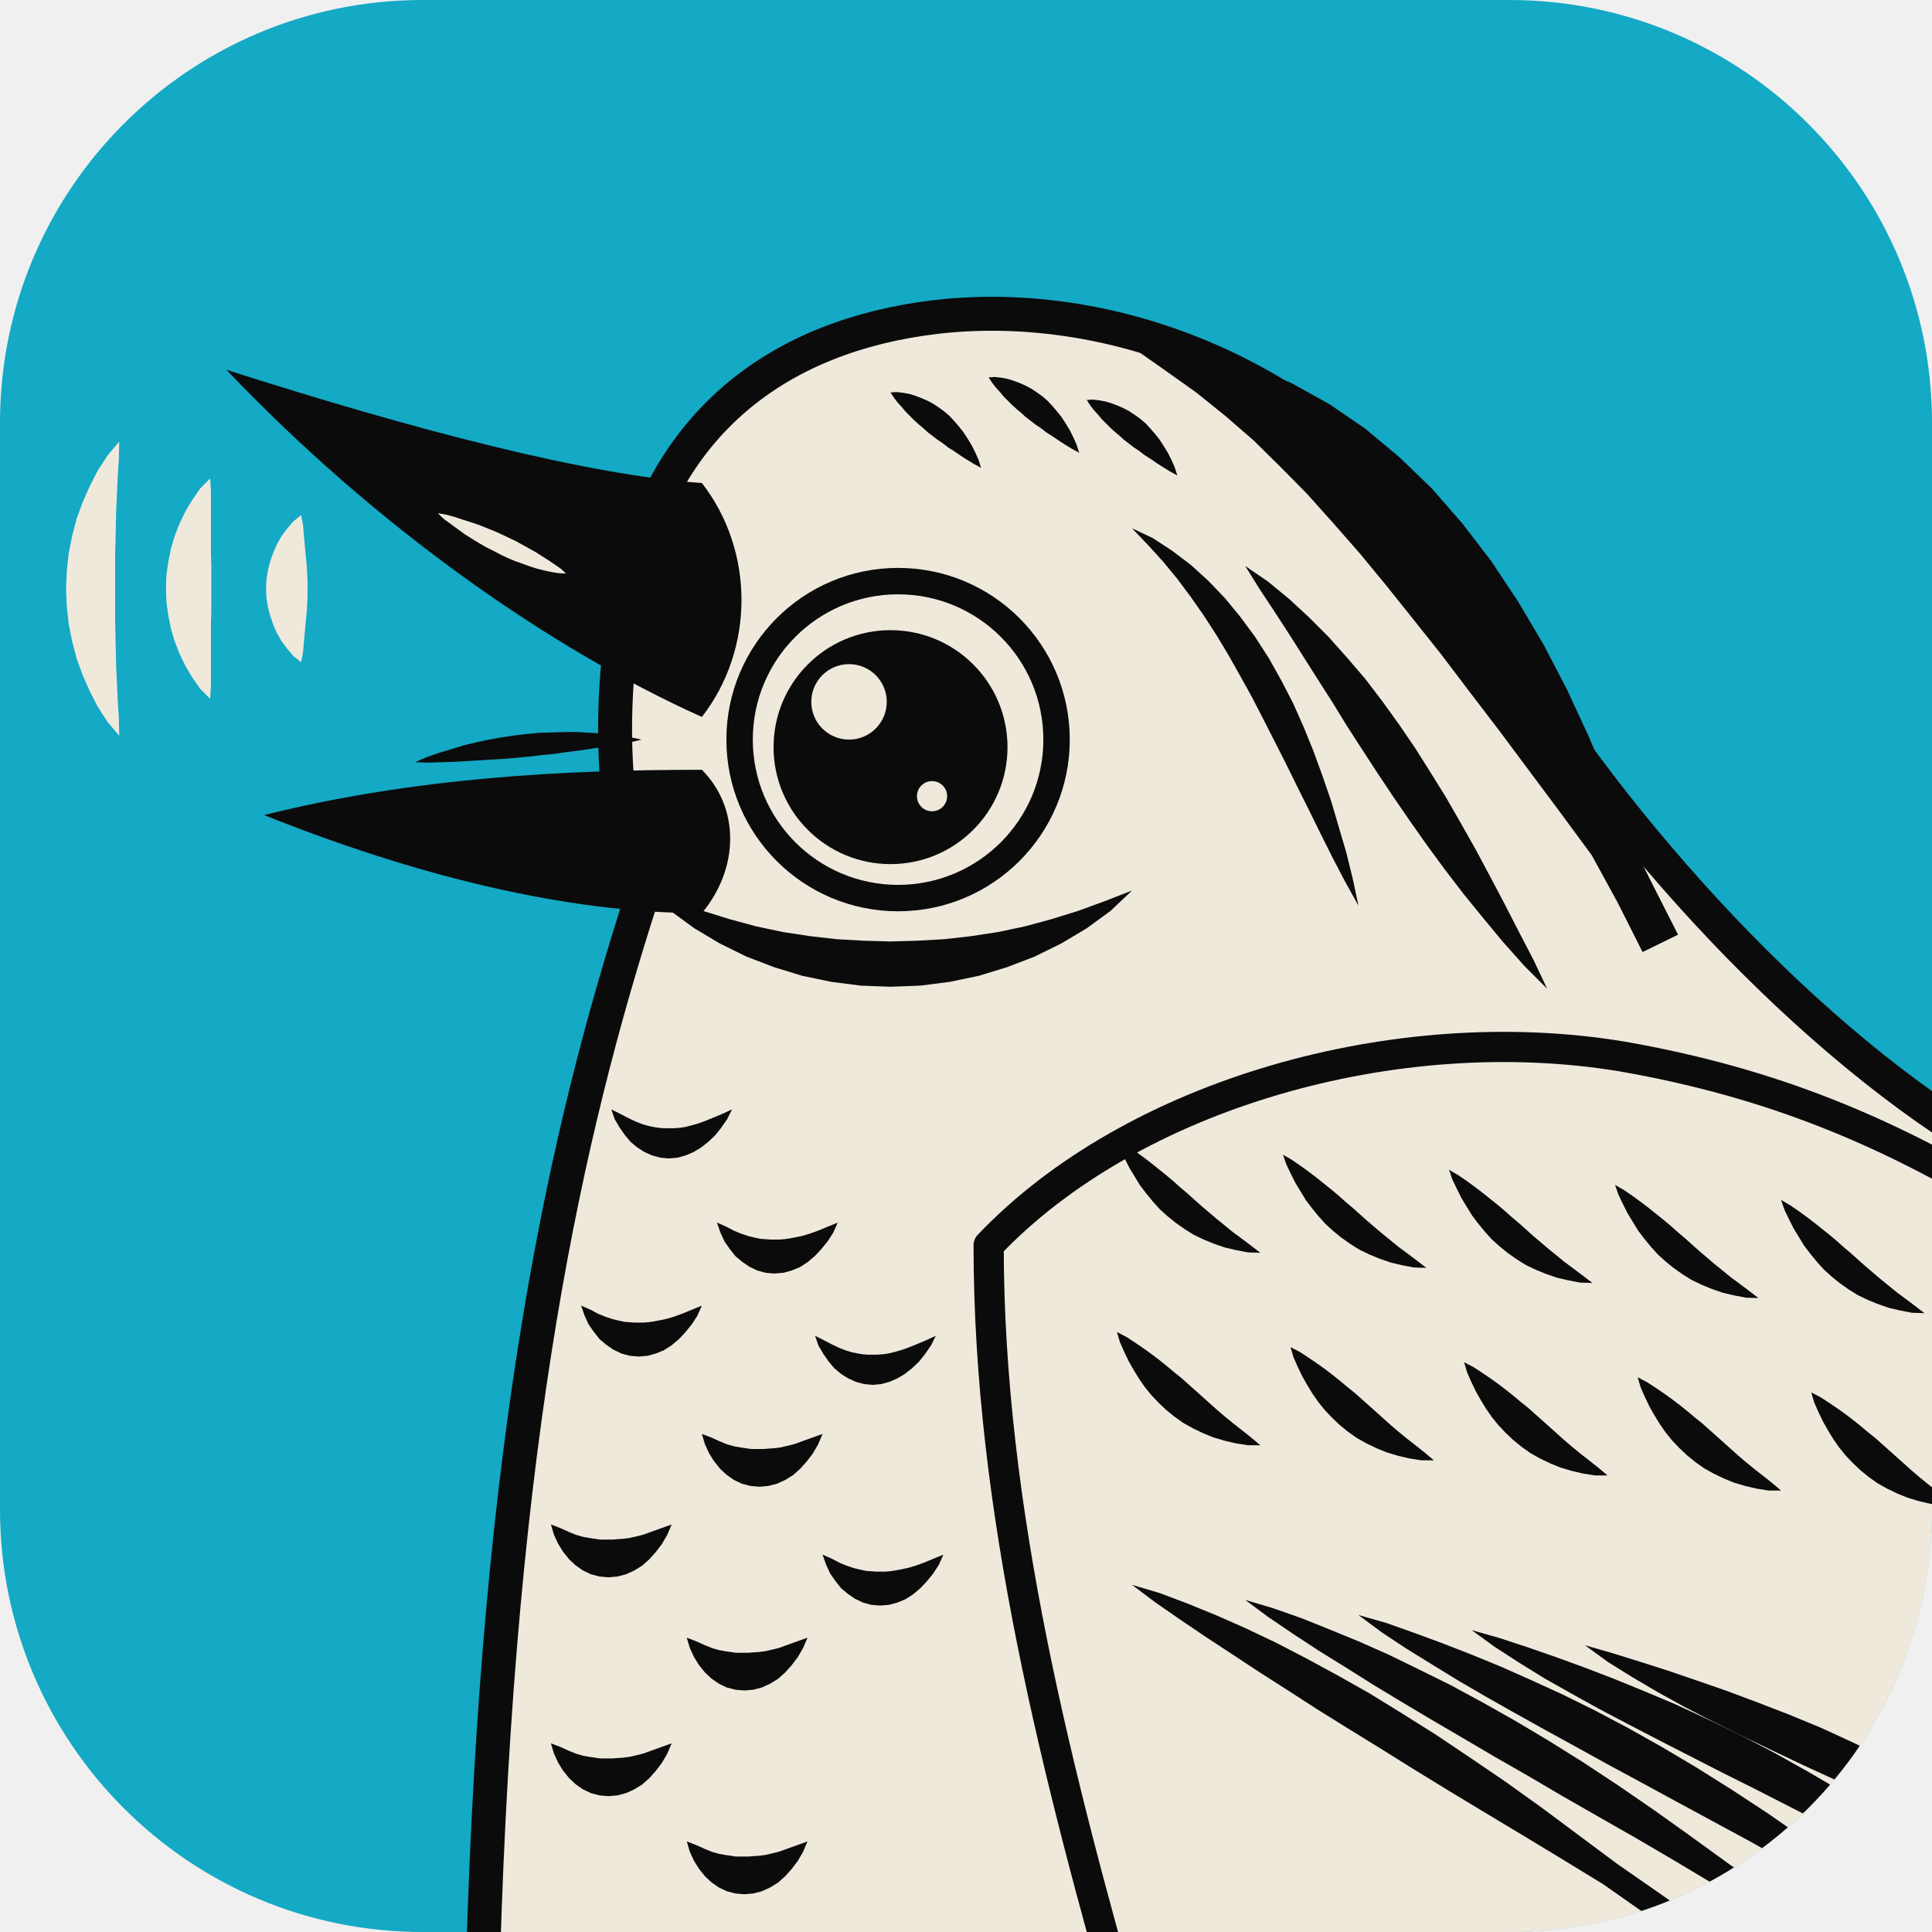
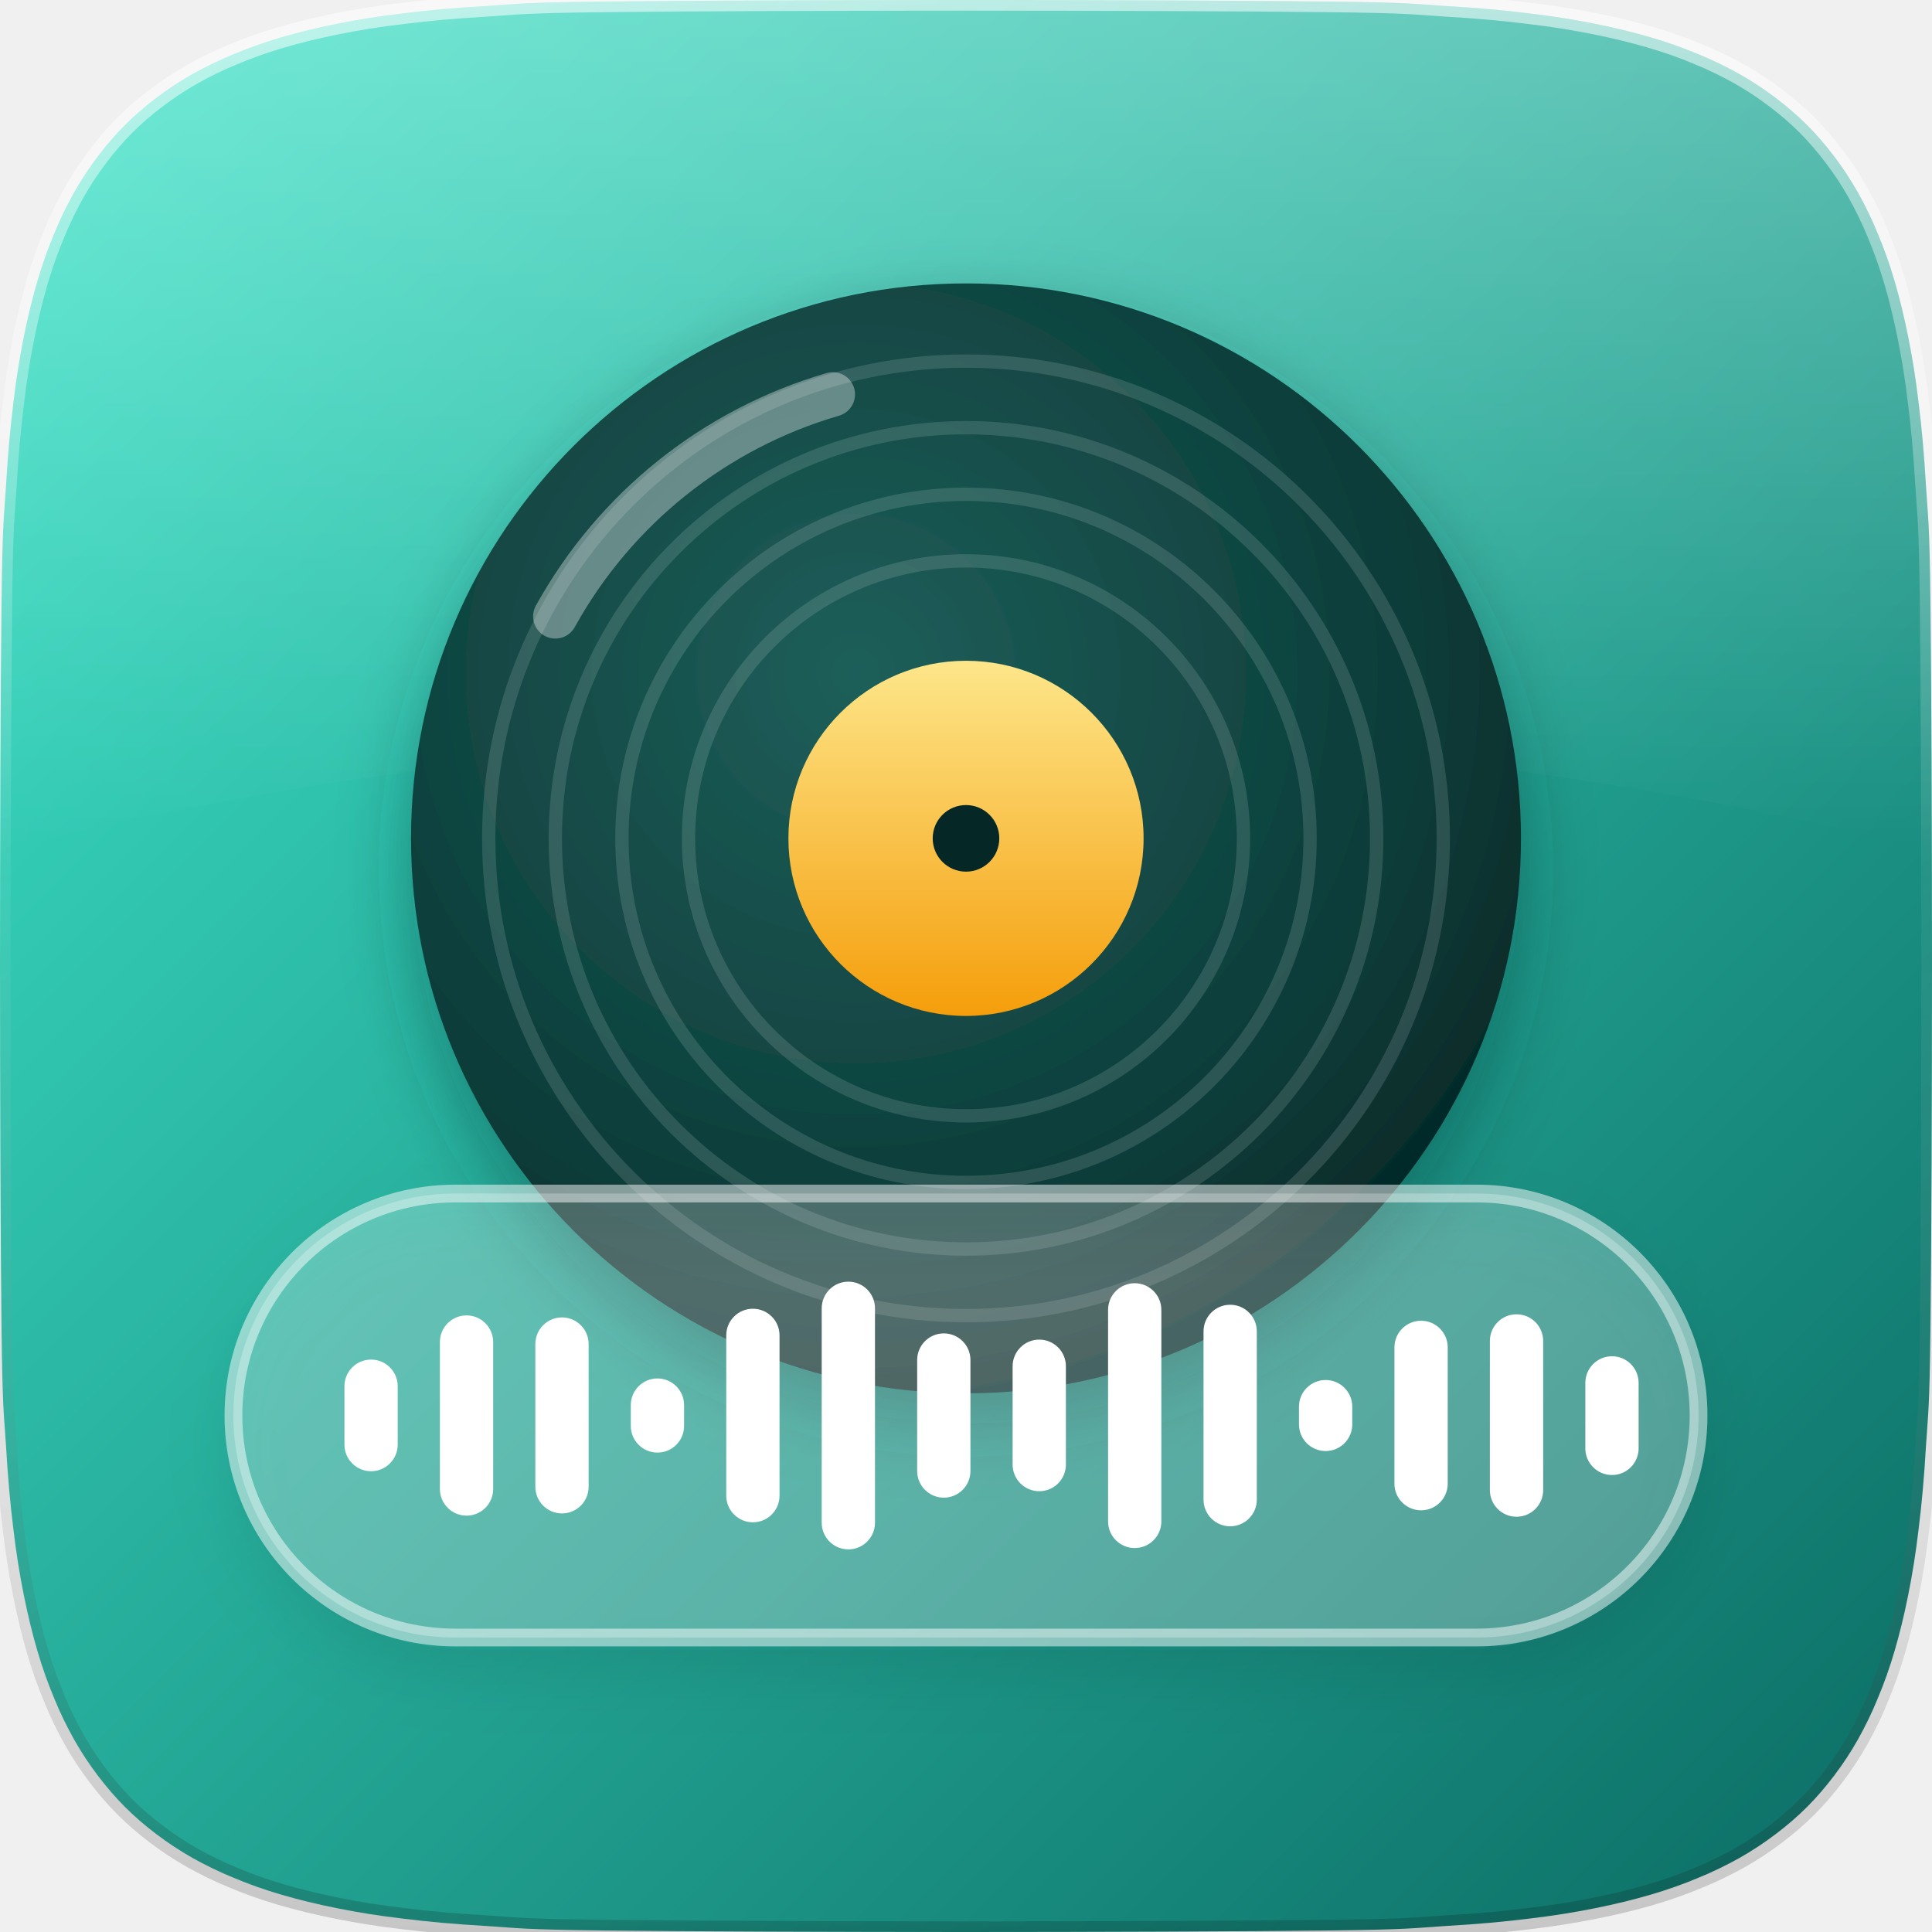
- <svg xmlns="http://www.w3.org/2000/svg" viewBox="0 0 512 512">
+ <svg xmlns="http://www.w3.org/2000/svg" viewBox="0 0 100 100">
  <defs>
-     <clipPath id="t">
-       <rect width="512" height="512" rx="112" />
+     <linearGradient id="soundcraft-bg" x1="0" y1="0" x2="1" y2="1">
+       <stop offset="0" stop-color="#3EE6CB" />
+       <stop offset="1" stop-color="#0B6B63" />
+     </linearGradient>
+     <linearGradient id="soundcraft-sheen" x1="0" y1="0" x2="0" y2="1">
+       <stop offset="0" stop-color="#FFFFFF" stop-opacity="0.28" />
+       <stop offset="1" stop-color="#FFFFFF" stop-opacity="0" />
+     </linearGradient>
+     <linearGradient id="soundcraft-edge" x1="0" y1="0" x2="0" y2="1">
+       <stop offset="0" stop-color="#FFFFFF" stop-opacity="0.55" />
+       <stop offset="0.45" stop-color="#FFFFFF" stop-opacity="0.06" />
+       <stop offset="1" stop-color="#000000" stop-opacity="0.18" />
+     </linearGradient>
+     <linearGradient id="soundcraft-w" x1="0" y1="0" x2="0" y2="1">
+       <stop offset="0" stop-color="#FFFFFF" />
+       <stop offset="1" stop-color="#E2F7F3" />
+     </linearGradient>
+     <filter id="soundcraft-s" x="-30%" y="-30%" width="160%" height="160%">
+       <feDropShadow dx="0" dy="1.4" stdDeviation="1.6" flood-color="#042F2E" flood-opacity="0.38" />
+     </filter>
+     <path id="soundcraft-q" d="M100.00 50.00C100.00 56.28 99.97 64.70 99.92 68.84C99.87 72.98 99.80 73.11 99.69 74.82C99.59 76.54 99.47 77.83 99.31 79.12C99.16 80.41 98.98 81.50 98.77 82.55C98.56 83.60 98.33 84.54 98.07 85.43C97.81 86.32 97.52 87.13 97.20 87.89C96.89 88.66 96.54 89.36 96.17 90.03C95.79 90.70 95.38 91.32 94.94 91.90C94.50 92.48 94.04 93.02 93.53 93.53C93.02 94.04 92.48 94.50 91.90 94.94C91.32 95.38 90.70 95.79 90.03 96.17C89.36 96.54 88.66 96.89 87.89 97.20C87.13 97.52 86.32 97.81 85.43 98.07C84.54 98.33 83.60 98.56 82.55 98.77C81.50 98.98 80.41 99.16 79.12 99.31C77.83 99.47 76.54 99.59 74.82 99.69C73.11 99.80 72.98 99.87 68.84 99.92C64.70 99.97 56.28 100.00 50.00 100.00C43.72 100.00 35.30 99.97 31.16 99.92C27.02 99.87 26.89 99.80 25.18 99.69C23.46 99.59 22.17 99.47 20.88 99.31C19.59 99.16 18.50 98.98 17.45 98.77C16.40 98.56 15.46 98.33 14.57 98.07C13.68 97.81 12.87 97.52 12.11 97.20C11.34 96.89 10.64 96.54 9.97 96.17C9.30 95.79 8.68 95.38 8.10 94.94C7.52 94.50 6.98 94.04 6.47 93.53C5.96 93.02 5.50 92.48 5.06 91.90C4.62 91.32 4.21 90.70 3.83 90.03C3.46 89.36 3.11 88.66 2.80 87.89C2.48 87.13 2.19 86.32 1.93 85.43C1.67 84.54 1.44 83.60 1.23 82.55C1.02 81.50 0.84 80.41 0.69 79.12C0.53 77.83 0.41 76.54 0.31 74.82C0.20 73.11 0.13 72.98 0.08 68.84C0.03 64.70 0.00 56.28 0.00 50.00C0.00 43.72 0.03 35.30 0.08 31.16C0.13 27.02 0.20 26.89 0.31 25.18C0.41 23.46 0.53 22.17 0.69 20.88C0.84 19.59 1.02 18.50 1.23 17.45C1.44 16.40 1.67 15.46 1.93 14.57C2.19 13.68 2.48 12.87 2.80 12.11C3.11 11.34 3.46 10.64 3.83 9.97C4.21 9.30 4.62 8.68 5.06 8.10C5.50 7.52 5.96 6.98 6.47 6.47C6.98 5.96 7.52 5.50 8.10 5.06C8.68 4.62 9.30 4.21 9.97 3.83C10.64 3.46 11.34 3.11 12.11 2.80C12.87 2.48 13.68 2.19 14.57 1.93C15.46 1.67 16.40 1.44 17.45 1.23C18.50 1.02 19.59 0.84 20.88 0.69C22.17 0.53 23.46 0.41 25.18 0.31C26.89 0.20 27.02 0.13 31.16 0.08C35.30 0.03 43.72 0.00 50.00 0.00C56.28 0.00 64.70 0.03 68.84 0.08C72.98 0.13 73.11 0.20 74.82 0.31C76.54 0.41 77.83 0.53 79.12 0.69C80.41 0.84 81.50 1.02 82.55 1.23C83.60 1.44 84.54 1.67 85.43 1.93C86.32 2.19 87.13 2.48 87.89 2.80C88.66 3.11 89.36 3.46 90.03 3.83C90.70 4.21 91.32 4.62 91.90 5.06C92.48 5.50 93.02 5.96 93.53 6.47C94.04 6.98 94.50 7.52 94.94 8.10C95.38 8.68 95.79 9.30 96.17 9.97C96.54 10.64 96.89 11.34 97.20 12.11C97.52 12.87 97.81 13.68 98.07 14.57C98.33 15.46 98.56 16.40 98.77 17.45C98.98 18.50 99.16 19.59 99.31 20.88C99.47 22.17 99.59 23.46 99.69 25.18C99.80 26.89 99.87 27.02 99.92 31.16C99.97 35.30 100.00 43.72 100.00 50.00Z" />
+     <clipPath id="soundcraft-c">
+       <use href="#soundcraft-q" />
    </clipPath>
+     <radialGradient id="soundcraft-vinyl" cx="0.4" cy="0.35" r="0.7">
+       <stop offset="0" stop-color="#1F5F5A" />
+       <stop offset="0.75" stop-color="#0B3B38" />
+       <stop offset="1" stop-color="#052826" />
+     </radialGradient>
+     <linearGradient id="soundcraft-label" x1="0" y1="0" x2="0" y2="1">
+       <stop offset="0" stop-color="#FDE68A" />
+       <stop offset="1" stop-color="#F59E0B" />
+     </linearGradient>
  </defs>
-   <g clip-path="url(#t)">
-     <rect width="512" height="512" fill="#14a9c4" />
-     <path fill="#efe9dc" d="M79.8 175.5L80.3 172.9L80.5 170.6L80.7 168.3L80.9 166.1L81.1 164.0L81.3 162.0L81.4 160.0L81.5 158.0L81.5 156.0L81.5 154.0L81.4 152.0L81.3 150.0L81.1 148.0L80.9 145.9L80.7 143.7L80.5 141.4L80.3 139.1L79.8 136.5L79.8 136.5L77.7 138.2L76.1 140.1L74.6 142.1L73.4 144.2L72.4 146.5L71.6 148.8L71.0 151.2L70.6 153.6L70.5 156.0L70.6 158.4L71.0 160.8L71.6 163.2L72.4 165.5L73.4 167.8L74.6 169.9L76.1 171.9L77.7 173.8L79.8 175.5Z" />
-     <path fill="#efe9dc" d="M55.7 185.2L55.9 181.6L55.9 178.1L55.9 174.8L55.9 171.6L55.9 168.4L55.9 165.2L56.0 162.1L56.0 159.1L56.0 156.0L56.0 152.9L56.0 149.9L55.9 146.8L55.9 143.6L55.9 140.4L55.9 137.2L55.9 133.9L55.9 130.4L55.7 126.8L55.7 126.8L53.1 129.4L51.0 132.4L49.2 135.4L47.6 138.7L46.3 142.0L45.3 145.4L44.6 148.9L44.1 152.4L44.0 156.0L44.1 159.6L44.6 163.1L45.3 166.6L46.3 170.0L47.6 173.3L49.2 176.6L51.0 179.6L53.1 182.6L55.7 185.2Z" />
-     <path fill="#efe9dc" d="M31.6 195.0L31.5 190.2L31.2 185.7L31.0 181.3L30.8 177.0L30.7 172.7L30.6 168.5L30.5 164.3L30.5 160.1L30.5 156.0L30.5 151.9L30.5 147.7L30.6 143.5L30.7 139.3L30.8 135.0L31.0 130.7L31.2 126.3L31.5 121.8L31.6 117.0L31.6 117.0L28.5 120.7L25.9 124.7L23.8 128.8L21.9 133.1L20.3 137.5L19.1 142.1L18.2 146.7L17.7 151.3L17.5 156.0L17.7 160.7L18.2 165.3L19.1 169.9L20.3 174.5L21.9 178.9L23.8 183.2L25.9 187.3L28.5 191.3L31.6 195.0Z" />
-     <path fill="#efe9dc" stroke="#0b0b0c" stroke-width="9" stroke-linejoin="round" d="M170 238C150 300 132 380 128 520L520 520 L520 300C470 268 420 210 392 160C360 104 300 78 248 84C206 89 178 112 168 150C162 176 160 210 170 238Z" />
-     <path fill="#efe9dc" stroke="#0b0b0c" stroke-width="8" stroke-linejoin="round" d="M262 330C300 290 370 270 430 280C470 287 500 300 530 318L530 540 L300 540C280 470 262 400 262 330Z" />
-     <path fill="#0b0b0c" d="M296.0 302.0L296.9 304.6L298.1 307.1L299.3 309.5L300.7 311.8L302.1 314.1L303.7 316.2L305.5 318.4L307.3 320.4L309.4 322.3L311.5 324.0L313.9 325.7L316.3 327.2L319.0 328.5L321.7 329.6L324.6 330.6L327.6 331.3L330.7 331.9L334.0 332.0L334.0 332.0L331.4 330.0L329.0 328.2L326.7 326.5L324.5 324.7L322.4 323.0L320.4 321.3L318.4 319.6L316.5 317.9L314.6 316.2L312.7 314.6L310.8 312.9L308.9 311.3L306.9 309.7L304.9 308.1L302.8 306.5L300.6 304.9L298.4 303.4L296.0 302.0Z" />
-     <path fill="#0b0b0c" d="M340.0 306.0L340.9 308.6L342.1 311.1L343.3 313.5L344.7 315.8L346.1 318.1L347.7 320.2L349.5 322.4L351.3 324.4L353.4 326.3L355.5 328.0L357.9 329.7L360.3 331.2L363.0 332.5L365.7 333.6L368.6 334.6L371.6 335.3L374.7 335.9L378.0 336.0L378.0 336.0L375.4 334.0L373.0 332.2L370.7 330.5L368.5 328.7L366.4 327.0L364.4 325.3L362.4 323.6L360.5 321.9L358.6 320.2L356.7 318.6L354.8 316.9L352.9 315.3L350.9 313.7L348.9 312.1L346.8 310.5L344.6 308.9L342.4 307.4L340.0 306.0Z" />
-     <path fill="#0b0b0c" d="M384.0 310.0L384.9 312.6L386.1 315.1L387.3 317.5L388.7 319.8L390.1 322.1L391.7 324.2L393.5 326.4L395.3 328.4L397.4 330.3L399.5 332.0L401.9 333.7L404.3 335.2L407.0 336.5L409.7 337.6L412.6 338.6L415.6 339.3L418.7 339.9L422.0 340.0L422.0 340.0L419.4 338.0L417.0 336.2L414.7 334.5L412.5 332.7L410.4 331.0L408.4 329.3L406.4 327.6L404.5 325.9L402.6 324.2L400.7 322.6L398.8 320.9L396.9 319.3L394.9 317.7L392.9 316.1L390.8 314.5L388.6 312.9L386.4 311.4L384.0 310.0Z" />
-     <path fill="#0b0b0c" d="M428.0 314.0L428.9 316.6L430.1 319.1L431.3 321.5L432.7 323.8L434.1 326.1L435.7 328.2L437.5 330.4L439.3 332.4L441.4 334.3L443.5 336.0L445.9 337.7L448.3 339.2L451.0 340.5L453.7 341.6L456.6 342.6L459.6 343.3L462.7 343.9L466.0 344.0L466.0 344.0L463.4 342.0L461.0 340.2L458.7 338.5L456.5 336.7L454.4 335.0L452.4 333.3L450.4 331.6L448.5 329.9L446.6 328.2L444.7 326.6L442.8 324.9L440.9 323.3L438.9 321.7L436.9 320.1L434.8 318.5L432.6 316.9L430.4 315.4L428.0 314.0Z" />
-     <path fill="#0b0b0c" d="M472.0 318.0L472.9 320.6L474.1 323.1L475.3 325.5L476.7 327.8L478.1 330.1L479.7 332.2L481.5 334.4L483.3 336.4L485.4 338.3L487.5 340.0L489.9 341.7L492.3 343.2L495.0 344.5L497.7 345.6L500.6 346.6L503.6 347.3L506.7 347.9L510.0 348.0L510.0 348.0L507.4 346.0L505.0 344.2L502.7 342.5L500.5 340.7L498.4 339.0L496.4 337.3L494.4 335.6L492.5 333.9L490.6 332.2L488.7 330.6L486.8 328.9L484.9 327.3L482.9 325.7L480.9 324.1L478.8 322.5L476.6 320.9L474.4 319.4L472.0 318.0Z" />
-     <path fill="#0b0b0c" d="M296.0 353.0L296.8 355.7L297.9 358.2L299.1 360.7L300.4 363.0L301.8 365.3L303.4 367.6L305.1 369.7L307.0 371.7L309.0 373.6L311.2 375.4L313.6 377.1L316.1 378.5L318.8 379.8L321.5 380.9L324.5 381.8L327.5 382.5L330.7 383.0L334.0 383.0L334.0 383.0L331.5 380.9L329.1 379.0L326.8 377.2L324.6 375.4L322.6 373.7L320.6 371.9L318.7 370.2L316.8 368.5L315.0 366.9L313.1 365.2L311.1 363.6L309.2 362.0L307.2 360.4L305.1 358.8L303.0 357.3L300.8 355.8L298.5 354.3L296.0 353.0Z" />
-     <path fill="#0b0b0c" d="M342.0 357.0L342.8 359.7L343.9 362.2L345.1 364.7L346.4 367.0L347.8 369.3L349.4 371.6L351.1 373.7L353.0 375.7L355.0 377.6L357.2 379.4L359.6 381.1L362.1 382.5L364.8 383.8L367.5 384.9L370.5 385.8L373.5 386.5L376.7 387.0L380.0 387.0L380.0 387.0L377.5 384.9L375.1 383.0L372.8 381.2L370.6 379.4L368.6 377.7L366.6 375.9L364.7 374.2L362.8 372.5L361.0 370.9L359.1 369.2L357.1 367.6L355.2 366.0L353.2 364.4L351.1 362.8L349.0 361.3L346.8 359.8L344.5 358.3L342.0 357.0Z" />
-     <path fill="#0b0b0c" d="M388.0 361.0L388.8 363.7L389.9 366.2L391.1 368.7L392.4 371.0L393.8 373.3L395.4 375.6L397.1 377.7L399.0 379.7L401.0 381.6L403.2 383.4L405.6 385.1L408.1 386.5L410.8 387.8L413.5 388.9L416.5 389.8L419.5 390.5L422.7 391.0L426.0 391.0L426.0 391.0L423.5 388.9L421.1 387.0L418.8 385.2L416.6 383.4L414.6 381.7L412.6 379.9L410.7 378.2L408.8 376.5L407.0 374.9L405.1 373.2L403.1 371.6L401.2 370.0L399.2 368.4L397.1 366.8L395.0 365.3L392.8 363.8L390.5 362.3L388.0 361.0Z" />
-     <path fill="#0b0b0c" d="M434.0 365.0L434.8 367.7L435.9 370.2L437.1 372.7L438.4 375.0L439.8 377.3L441.4 379.6L443.1 381.7L445.0 383.7L447.0 385.6L449.2 387.4L451.6 389.1L454.1 390.5L456.8 391.8L459.5 392.9L462.5 393.8L465.5 394.5L468.7 395.0L472.0 395.0L472.0 395.0L469.5 392.9L467.1 391.0L464.8 389.2L462.6 387.4L460.6 385.7L458.6 383.9L456.7 382.2L454.8 380.5L453.0 378.9L451.1 377.2L449.1 375.6L447.2 374.0L445.2 372.4L443.1 370.8L441.0 369.3L438.8 367.8L436.5 366.3L434.0 365.0Z" />
-     <path fill="#0b0b0c" d="M480.0 369.0L480.8 371.7L481.9 374.2L483.1 376.7L484.4 379.0L485.8 381.3L487.4 383.6L489.1 385.7L491.0 387.7L493.0 389.6L495.2 391.4L497.6 393.1L500.1 394.5L502.8 395.8L505.5 396.9L508.5 397.8L511.5 398.5L514.7 399.0L518.0 399.0L518.0 399.0L515.5 396.9L513.1 395.0L510.8 393.2L508.6 391.4L506.6 389.7L504.6 387.9L502.7 386.2L500.8 384.5L499.0 382.9L497.1 381.2L495.1 379.6L493.2 378.0L491.2 376.4L489.1 374.8L487.0 373.3L484.8 371.8L482.5 370.3L480.0 369.0Z" />
-     <path fill="#0b0b0c" d="M300.0 420.0L306.1 424.6L312.6 429.1L319.4 433.7L326.4 438.3L333.7 443.1L341.2 447.9L349.1 453.0L357.3 458.1L365.9 463.4L374.7 468.9L384.0 474.6L393.6 480.4L403.6 486.4L414.0 492.7L424.8 499.3L435.5 506.8L446.6 514.5L458.1 522.7L461.9 517.3L450.4 509.2L439.3 501.4L428.5 493.9L418.3 486.3L408.5 479.0L399.0 472.2L389.6 465.8L380.5 459.7L371.6 454.1L363.0 448.8L354.5 444.0L346.2 439.5L338.1 435.3L330.1 431.5L322.4 428.1L314.8 425.0L307.4 422.2L300.0 420.0Z" />
-     <path fill="#0b0b0c" d="M330.0 424.0L336.2 428.6L342.7 433.0L349.4 437.4L356.5 441.8L363.8 446.4L371.4 451.0L379.3 455.7L387.5 460.5L396.0 465.5L404.9 470.6L414.1 476.0L423.7 481.5L433.7 487.2L444.1 493.3L454.8 499.7L465.5 506.9L476.6 514.6L488.1 522.7L491.9 517.3L480.4 509.2L469.3 501.5L458.5 494.2L448.3 486.8L438.5 479.8L428.9 473.2L419.5 467.0L410.4 461.3L401.5 456.0L392.8 451.1L384.3 446.5L376.0 442.4L368.0 438.5L360.1 435.0L352.3 431.8L344.8 428.8L337.4 426.2L330.0 424.0Z" />
-     <path fill="#0b0b0c" d="M360.0 428.0L366.2 432.6L372.7 436.9L379.5 441.1L386.5 445.4L393.9 449.7L401.5 454.0L409.4 458.4L417.6 462.9L426.1 467.6L435.0 472.4L444.2 477.4L453.8 482.6L463.8 488.0L474.1 493.8L484.8 500.0L495.6 507.1L506.6 514.6L518.1 522.7L521.9 517.3L510.4 509.2L499.2 501.6L488.4 494.4L478.2 487.3L468.4 480.5L458.8 474.2L449.4 468.3L440.3 462.9L431.4 457.9L422.7 453.3L414.2 449.1L405.9 445.3L397.8 441.7L390.0 438.5L382.3 435.5L374.7 432.7L367.4 430.1L360.0 428.0Z" />
-     <path fill="#0b0b0c" d="M390.0 432.0L396.2 436.5L402.7 440.7L409.5 444.9L416.6 448.9L424.0 453.0L431.6 457.0L439.5 461.1L447.7 465.3L456.3 469.7L465.1 474.1L474.3 478.8L483.9 483.7L493.8 488.8L504.2 494.3L514.9 500.3L525.6 507.2L536.6 514.7L548.1 522.7L551.9 517.3L540.4 509.2L529.2 501.7L518.4 494.7L508.2 487.7L498.3 481.2L488.7 475.1L479.3 469.6L470.2 464.5L461.2 459.8L452.5 455.6L444.1 451.7L435.8 448.2L427.7 444.9L419.9 441.9L412.2 439.1L404.7 436.5L397.4 434.1L390.0 432.0Z" />
-     <path fill="#0b0b0c" d="M420.0 436.0L426.2 440.5L432.8 444.6L439.6 448.6L446.7 452.5L454.1 456.3L461.8 460.1L469.7 463.9L477.9 467.8L486.4 471.7L495.3 475.9L504.5 480.2L514.0 484.8L523.9 489.6L534.2 494.9L544.9 500.6L555.6 507.4L566.7 514.7L578.1 522.7L581.9 517.3L570.4 509.3L559.2 501.8L548.4 495.0L538.1 488.2L528.2 481.9L518.6 476.1L509.2 470.9L500.0 466.1L491.1 461.8L482.4 457.8L473.9 454.3L465.6 451.1L457.6 448.1L449.8 445.4L442.2 442.8L434.7 440.4L427.3 438.1L420.0 436.0Z" />
-     <path fill="#0b0b0c" d="M300.0 92.0L308.7 98.1L317.0 104.0L324.7 110.2L332.2 116.7L339.3 123.7L346.4 130.9L353.3 138.6L360.4 146.7L367.4 155.2L374.6 164.2L382.0 173.5L389.5 183.4L397.3 193.6L405.2 204.2L413.4 215.2L421.8 226.6L428.7 239.2L435.3 252.3L444.7 247.7L438.0 234.5L431.5 221.5L426.4 208.0L421.0 195.1L415.2 182.6L409.0 170.7L402.3 159.4L395.2 148.7L387.6 138.8L379.5 129.5L370.9 121.2L361.8 113.6L352.3 107.1L342.4 101.6L332.1 97.2L321.6 94.0L310.9 92.1L300.0 92.0Z" />
-     <path fill="#0b0b0c" d="M330.0 150.0L333.8 156.1L337.7 162.0L341.6 168.0L345.4 174.0L349.2 180.0L353.1 186.1L356.9 192.3L360.9 198.5L365.0 204.8L369.2 211.1L373.6 217.5L378.1 223.9L382.8 230.3L387.7 236.7L392.9 243.1L398.2 249.5L403.9 255.9L410.0 262.0L410.0 262.0L406.3 254.2L402.4 246.7L398.6 239.3L394.8 232.1L391.0 225.0L387.1 218.1L383.2 211.3L379.1 204.7L375.0 198.2L370.7 191.9L366.3 185.8L361.8 179.9L357.0 174.3L352.1 168.8L346.9 163.6L341.6 158.7L336.0 154.1L330.0 150.0Z" />
-     <path fill="#0b0b0c" d="M300.0 140.0L304.2 144.4L308.2 148.8L312.0 153.4L315.5 158.1L319.0 163.1L322.3 168.2L325.5 173.5L328.6 179.0L331.7 184.6L334.7 190.4L337.7 196.3L340.8 202.4L343.8 208.5L346.9 214.7L350.0 221.0L353.2 227.4L356.5 233.7L360.0 240.0L360.0 240.0L358.5 232.9L356.8 226.0L354.8 219.2L352.8 212.4L350.5 205.7L348.1 199.1L345.5 192.7L342.7 186.4L339.6 180.4L336.3 174.5L332.7 168.9L328.8 163.6L324.7 158.6L320.3 154.0L315.7 149.8L310.7 146.0L305.5 142.6L300.0 140.0Z" />
-     <path fill="#0b0b0c" d="M236.0 104.0L236.9 105.4L237.9 106.7L239.0 107.9L240.0 109.1L241.1 110.2L242.2 111.3L243.4 112.4L244.6 113.4L245.8 114.5L247.1 115.5L248.4 116.5L249.9 117.5L251.3 118.6L252.9 119.6L254.5 120.7L256.2 121.8L258.0 122.9L260.0 124.0L260.0 124.0L259.3 121.8L258.4 119.8L257.5 118.0L256.4 116.2L255.3 114.5L254.1 113.0L252.9 111.6L251.6 110.2L250.2 109.0L248.8 108.0L247.3 107.0L245.8 106.2L244.2 105.5L242.6 104.9L241.0 104.4L239.4 104.1L237.7 103.9L236.0 104.0Z" />
-     <path fill="#0b0b0c" d="M262.0 100.0L262.9 101.4L263.9 102.7L265.0 103.9L266.0 105.1L267.1 106.2L268.2 107.3L269.4 108.4L270.6 109.4L271.8 110.5L273.1 111.5L274.4 112.5L275.9 113.5L277.3 114.6L278.9 115.6L280.5 116.7L282.2 117.8L284.0 118.9L286.0 120.0L286.0 120.0L285.3 117.8L284.4 115.8L283.5 114.0L282.4 112.2L281.3 110.5L280.1 109.0L278.9 107.6L277.6 106.2L276.2 105.0L274.8 104.0L273.3 103.0L271.8 102.2L270.2 101.5L268.6 100.9L267.0 100.4L265.4 100.1L263.7 99.9L262.0 100.0Z" />
-     <path fill="#0b0b0c" d="M288.0 106.0L288.9 107.4L289.9 108.7L291.0 109.9L292.0 111.1L293.1 112.2L294.2 113.3L295.4 114.4L296.6 115.4L297.8 116.5L299.1 117.5L300.4 118.5L301.9 119.5L303.3 120.6L304.9 121.6L306.5 122.7L308.2 123.8L310.0 124.9L312.0 126.0L312.0 126.0L311.3 123.8L310.4 121.8L309.5 120.0L308.4 118.2L307.3 116.5L306.1 115.0L304.9 113.6L303.6 112.2L302.2 111.0L300.8 110.0L299.3 109.0L297.8 108.2L296.2 107.5L294.6 106.9L293.0 106.4L291.4 106.1L289.7 105.9L288.0 106.0Z" />
-     <path fill="#0b0b0c" d="M162.0 294.0L162.9 296.6L164.2 298.8L165.6 300.8L167.1 302.6L168.9 304.1L170.8 305.3L172.8 306.2L175.0 306.8L177.3 307.0L179.5 306.8L181.7 306.2L183.8 305.3L185.8 304.1L187.7 302.6L189.5 300.9L191.1 298.9L192.7 296.6L194.0 294.0L194.0 294.0L191.4 295.2L189.0 296.2L186.8 297.1L184.8 297.8L183.0 298.3L181.4 298.7L179.9 298.9L178.5 299.0L177.2 299.0L176.0 299.0L174.7 298.9L173.4 298.7L171.9 298.4L170.2 297.9L168.4 297.2L166.5 296.3L164.4 295.2L162.0 294.0Z" />
-     <path fill="#0b0b0c" d="M190.0 324.0L190.9 326.6L192.0 329.0L193.4 331.0L194.9 332.9L196.7 334.4L198.6 335.7L200.7 336.7L202.9 337.3L205.2 337.5L207.6 337.3L209.8 336.7L212.0 335.8L214.0 334.5L215.9 332.9L217.6 331.1L219.3 329.0L220.8 326.7L222.0 324.0L222.0 324.0L219.3 325.1L216.9 326.1L214.7 326.9L212.7 327.5L210.8 327.9L209.2 328.2L207.8 328.4L206.5 328.5L205.3 328.5L204.1 328.5L202.9 328.4L201.5 328.3L200.1 328.0L198.4 327.6L196.6 327.0L194.6 326.2L192.5 325.1L190.0 324.0Z" />
-     <path fill="#0b0b0c" d="M154.0 346.0L154.9 348.6L156.0 351.0L157.4 353.0L158.9 354.9L160.7 356.4L162.6 357.7L164.7 358.7L166.9 359.3L169.3 359.5L171.6 359.3L173.8 358.7L176.0 357.8L178.0 356.5L179.9 354.9L181.6 353.1L183.3 351.0L184.8 348.7L186.0 346.0L186.0 346.0L183.3 347.1L180.9 348.1L178.7 348.9L176.7 349.5L174.8 349.9L173.2 350.2L171.8 350.4L170.5 350.5L169.2 350.5L168.1 350.5L166.9 350.4L165.5 350.3L164.1 350.0L162.4 349.6L160.6 349.0L158.6 348.2L156.5 347.1L154.0 346.0Z" />
-     <path fill="#0b0b0c" d="M186.0 380.0L186.8 382.7L187.9 385.1L189.2 387.2L190.8 389.2L192.5 390.8L194.5 392.2L196.6 393.2L198.9 393.8L201.3 394.0L203.6 393.8L205.9 393.2L208.1 392.2L210.2 390.9L212.1 389.2L213.8 387.3L215.4 385.2L216.8 382.8L218.0 380.0L218.0 380.0L215.2 381.0L212.7 381.9L210.5 382.7L208.5 383.2L206.7 383.6L205.1 383.8L203.6 383.9L202.4 384.0L201.2 384.0L200.1 384.0L199.0 384.0L197.7 383.8L196.3 383.6L194.6 383.3L192.8 382.8L190.8 382.0L188.6 381.0L186.0 380.0Z" />
-     <path fill="#0b0b0c" d="M146.0 404.0L146.8 406.7L147.9 409.1L149.2 411.2L150.8 413.2L152.5 414.8L154.5 416.2L156.6 417.2L158.9 417.8L161.3 418.0L163.6 417.8L165.9 417.2L168.1 416.2L170.2 414.9L172.1 413.2L173.8 411.3L175.4 409.2L176.8 406.8L178.0 404.0L178.0 404.0L175.2 405.0L172.7 405.9L170.5 406.7L168.5 407.2L166.7 407.6L165.1 407.8L163.6 407.9L162.4 408.0L161.2 408.0L160.1 408.0L159.0 408.0L157.7 407.8L156.3 407.6L154.6 407.3L152.8 406.8L150.8 406.0L148.6 405.0L146.0 404.0Z" />
-     <path fill="#0b0b0c" d="M182.0 434.0L182.8 436.7L183.9 439.1L185.2 441.2L186.8 443.2L188.5 444.8L190.5 446.2L192.6 447.2L194.9 447.8L197.3 448.0L199.6 447.8L201.9 447.2L204.1 446.2L206.2 444.9L208.1 443.2L209.8 441.3L211.4 439.2L212.8 436.8L214.0 434.0L214.0 434.0L211.2 435.0L208.7 435.9L206.5 436.7L204.5 437.2L202.7 437.6L201.1 437.8L199.6 437.9L198.4 438.0L197.2 438.0L196.1 438.0L195.0 438.0L193.7 437.8L192.3 437.6L190.6 437.3L188.8 436.8L186.8 436.0L184.6 435.0L182.0 434.0Z" />
-     <path fill="#0b0b0c" d="M216.0 354.0L216.9 356.6L218.2 358.8L219.6 360.8L221.1 362.6L222.9 364.1L224.8 365.3L226.8 366.2L229.0 366.8L231.3 367.0L233.5 366.8L235.7 366.2L237.8 365.3L239.8 364.1L241.7 362.6L243.5 360.9L245.1 358.9L246.7 356.6L248.0 354.0L248.0 354.0L245.4 355.2L243.0 356.2L240.8 357.1L238.8 357.8L237.0 358.3L235.4 358.7L233.9 358.9L232.5 359.0L231.2 359.0L230.0 359.0L228.7 358.9L227.4 358.7L225.9 358.4L224.2 357.9L222.4 357.2L220.5 356.3L218.4 355.2L216.0 354.0Z" />
-     <path fill="#0b0b0c" d="M218.0 412.0L218.9 414.6L220.0 417.0L221.4 419.0L222.9 420.9L224.7 422.4L226.6 423.7L228.7 424.7L230.9 425.3L233.2 425.5L235.6 425.3L237.8 424.7L240.0 423.8L242.0 422.5L243.9 420.9L245.6 419.1L247.3 417.0L248.8 414.7L250.0 412.0L250.0 412.0L247.3 413.1L244.9 414.1L242.7 414.9L240.7 415.5L238.8 415.9L237.2 416.2L235.8 416.4L234.5 416.5L233.2 416.5L232.1 416.5L230.9 416.4L229.5 416.3L228.1 416.0L226.4 415.6L224.6 415.0L222.6 414.2L220.5 413.1L218.0 412.0Z" />
-     <path fill="#0b0b0c" d="M146.0 462.0L146.8 464.7L147.9 467.1L149.2 469.2L150.8 471.2L152.5 472.8L154.5 474.2L156.6 475.2L158.9 475.8L161.2 476.0L163.6 475.8L165.9 475.2L168.1 474.2L170.2 472.9L172.1 471.2L173.8 469.3L175.4 467.2L176.8 464.8L178.0 462.0L178.0 462.0L175.2 463.0L172.7 463.9L170.5 464.7L168.5 465.2L166.7 465.6L165.1 465.8L163.6 465.9L162.4 466.0L161.2 466.0L160.1 466.0L159.0 466.0L157.7 465.8L156.3 465.6L154.6 465.3L152.8 464.8L150.8 464.0L148.6 463.0L146.0 462.0Z" />
-     <path fill="#0b0b0c" d="M182.0 488.0L182.8 490.7L183.9 493.1L185.2 495.2L186.8 497.2L188.5 498.8L190.5 500.2L192.6 501.2L194.9 501.8L197.3 502.0L199.6 501.8L201.9 501.2L204.1 500.2L206.2 498.9L208.1 497.2L209.8 495.3L211.4 493.2L212.8 490.8L214.0 488.0L214.0 488.0L211.2 489.0L208.7 489.9L206.5 490.7L204.5 491.2L202.7 491.6L201.1 491.8L199.6 491.9L198.4 492.0L197.2 492.0L196.1 492.0L195.0 492.0L193.7 491.8L192.3 491.6L190.6 491.3L188.8 490.8L186.8 490.0L184.6 489.0L182.0 488.0Z" />
-     <path fill="#0b0b0c" d="M172.0 236.0L177.7 241.4L184.0 246.0L190.7 250.0L197.8 253.5L205.1 256.3L212.6 258.6L220.3 260.2L228.1 261.2L236.0 261.5L243.9 261.2L251.7 260.2L259.4 258.6L266.9 256.3L274.2 253.5L281.3 250.0L288.0 246.0L294.3 241.4L300.0 236.0L300.0 236.0L292.8 238.8L285.7 241.4L278.6 243.6L271.6 245.5L264.5 247.0L257.3 248.1L250.2 248.9L243.1 249.3L236.0 249.5L228.9 249.3L221.8 248.9L214.7 248.1L207.5 247.0L200.4 245.5L193.4 243.6L186.3 241.4L179.2 238.8L172.0 236.0Z" />
-     <path fill="#0b0b0c" d="M186 128 C156 126 110 114 60 98 C100 140 146 172 186 190 C200 172 200 146 186 128 Z" />
-     <path fill="#0b0b0c" d="M186 204 C150 204 110 206 70 216 C110 232 150 242 186 242 C196 230 196 214 186 204 Z" />
-     <path fill="#efe9dc" d="M150.0 152.0L148.6 150.7L147.0 149.6L145.4 148.5L143.8 147.5L142.1 146.4L140.3 145.4L138.5 144.4L136.7 143.4L134.8 142.5L132.9 141.6L130.9 140.7L128.9 139.9L126.9 139.1L124.8 138.4L122.6 137.7L120.5 137.0L118.3 136.4L116.0 136.0L116.0 136.0L117.7 137.6L119.5 138.9L121.4 140.3L123.2 141.6L125.1 142.8L126.9 143.9L128.8 145.0L130.8 146.0L132.7 147.0L134.6 147.9L136.5 148.7L138.5 149.4L140.4 150.1L142.3 150.7L144.3 151.2L146.2 151.6L148.1 151.9L150.0 152.0Z" />
-     <path fill="#0b0b0c" d="M170.0 196.0L166.7 195.3L163.3 194.8L159.9 194.4L156.6 194.2L153.2 194.0L149.8 194.0L146.4 194.1L143.1 194.2L139.7 194.5L136.3 194.9L133.0 195.4L129.6 196.0L126.3 196.7L123.0 197.5L119.7 198.5L116.4 199.5L113.2 200.6L110.0 202.0L110.0 202.0L113.5 202.1L116.9 202.0L120.3 201.9L123.7 201.7L127.0 201.5L130.4 201.3L133.7 201.1L137.0 200.8L140.3 200.5L143.6 200.1L146.9 199.8L150.2 199.3L153.5 198.9L156.8 198.4L160.1 197.9L163.4 197.3L166.7 196.8L170.0 196.0Z" />
-     <circle cx="238" cy="196" r="42" fill="#efe9dc" stroke="#0b0b0c" stroke-width="7" />
-     <circle cx="236" cy="198" r="31" fill="#0b0b0c" />
-     <circle cx="225" cy="186" r="10" fill="#efe9dc" />
-     <circle cx="247" cy="211" r="4" fill="#efe9dc" />
+   <g clip-path="url(#soundcraft-c)">
+     <use href="#soundcraft-q" fill="url(#soundcraft-bg)" />
+     <path d="M0 0H100V44C68 36 32 36 0 44Z" fill="url(#soundcraft-sheen)" />
+     <g transform="translate(50 50) scale(1.149) translate(-50.00 -47.75)">
+       <g filter="url(#soundcraft-s)">
+         <circle cx="50" cy="42" r="25" fill="url(#soundcraft-vinyl)" />
+       </g>
+       <g fill="none" stroke="#FFFFFF" stroke-opacity="0.13" stroke-width="0.6">
+         <circle cx="50" cy="42" r="21.5" />
+         <circle cx="50" cy="42" r="18.5" />
+         <circle cx="50" cy="42" r="15.5" />
+         <circle cx="50" cy="42" r="12.5" />
+       </g>
+       <path d="M31.5 32A21 21 0 0 1 44 22" fill="none" stroke="#FFFFFF" stroke-opacity="0.35" stroke-width="2" stroke-linecap="round" />
+       <circle cx="50" cy="42" r="8" fill="url(#soundcraft-label)" />
+       <circle cx="50" cy="42" r="1.5" fill="#052826" />
+       <g filter="url(#soundcraft-s)">
+         <rect x="17" y="58" width="66" height="20" rx="10" fill="#FFFFFF" fill-opacity="0.24" />
+       </g>
+       <rect x="17" y="58" width="66" height="20" rx="10" fill="none" stroke="#FFFFFF" stroke-opacity="0.5" stroke-width="0.8" />
+       <g fill="#FFFFFF">
+         <rect x="22.00" y="65.48" width="2.4" height="5.03" rx="1.2" />
+         <rect x="26.30" y="63.49" width="2.4" height="9.02" rx="1.2" />
+         <rect x="30.60" y="63.58" width="2.4" height="8.83" rx="1.2" />
+         <rect x="34.90" y="66.33" width="2.4" height="3.34" rx="1.2" />
+         <rect x="39.20" y="63.19" width="2.4" height="9.62" rx="1.2" />
+         <rect x="43.50" y="61.97" width="2.4" height="12.06" rx="1.2" />
+         <rect x="47.80" y="64.30" width="2.4" height="7.40" rx="1.2" />
+         <rect x="52.10" y="64.58" width="2.4" height="6.83" rx="1.2" />
+         <rect x="56.40" y="62.04" width="2.4" height="11.93" rx="1.2" />
+         <rect x="60.70" y="63.01" width="2.4" height="9.98" rx="1.2" />
+         <rect x="65.00" y="66.40" width="2.4" height="3.20" rx="1.2" />
+         <rect x="69.30" y="63.73" width="2.4" height="8.54" rx="1.2" />
+         <rect x="73.60" y="63.44" width="2.4" height="9.12" rx="1.2" />
+         <rect x="77.90" y="65.33" width="2.4" height="5.35" rx="1.2" />
+       </g>
+     </g>
  </g>
+   <use href="#soundcraft-q" fill="none" stroke="url(#soundcraft-edge)" stroke-width="1.1" />
</svg>
